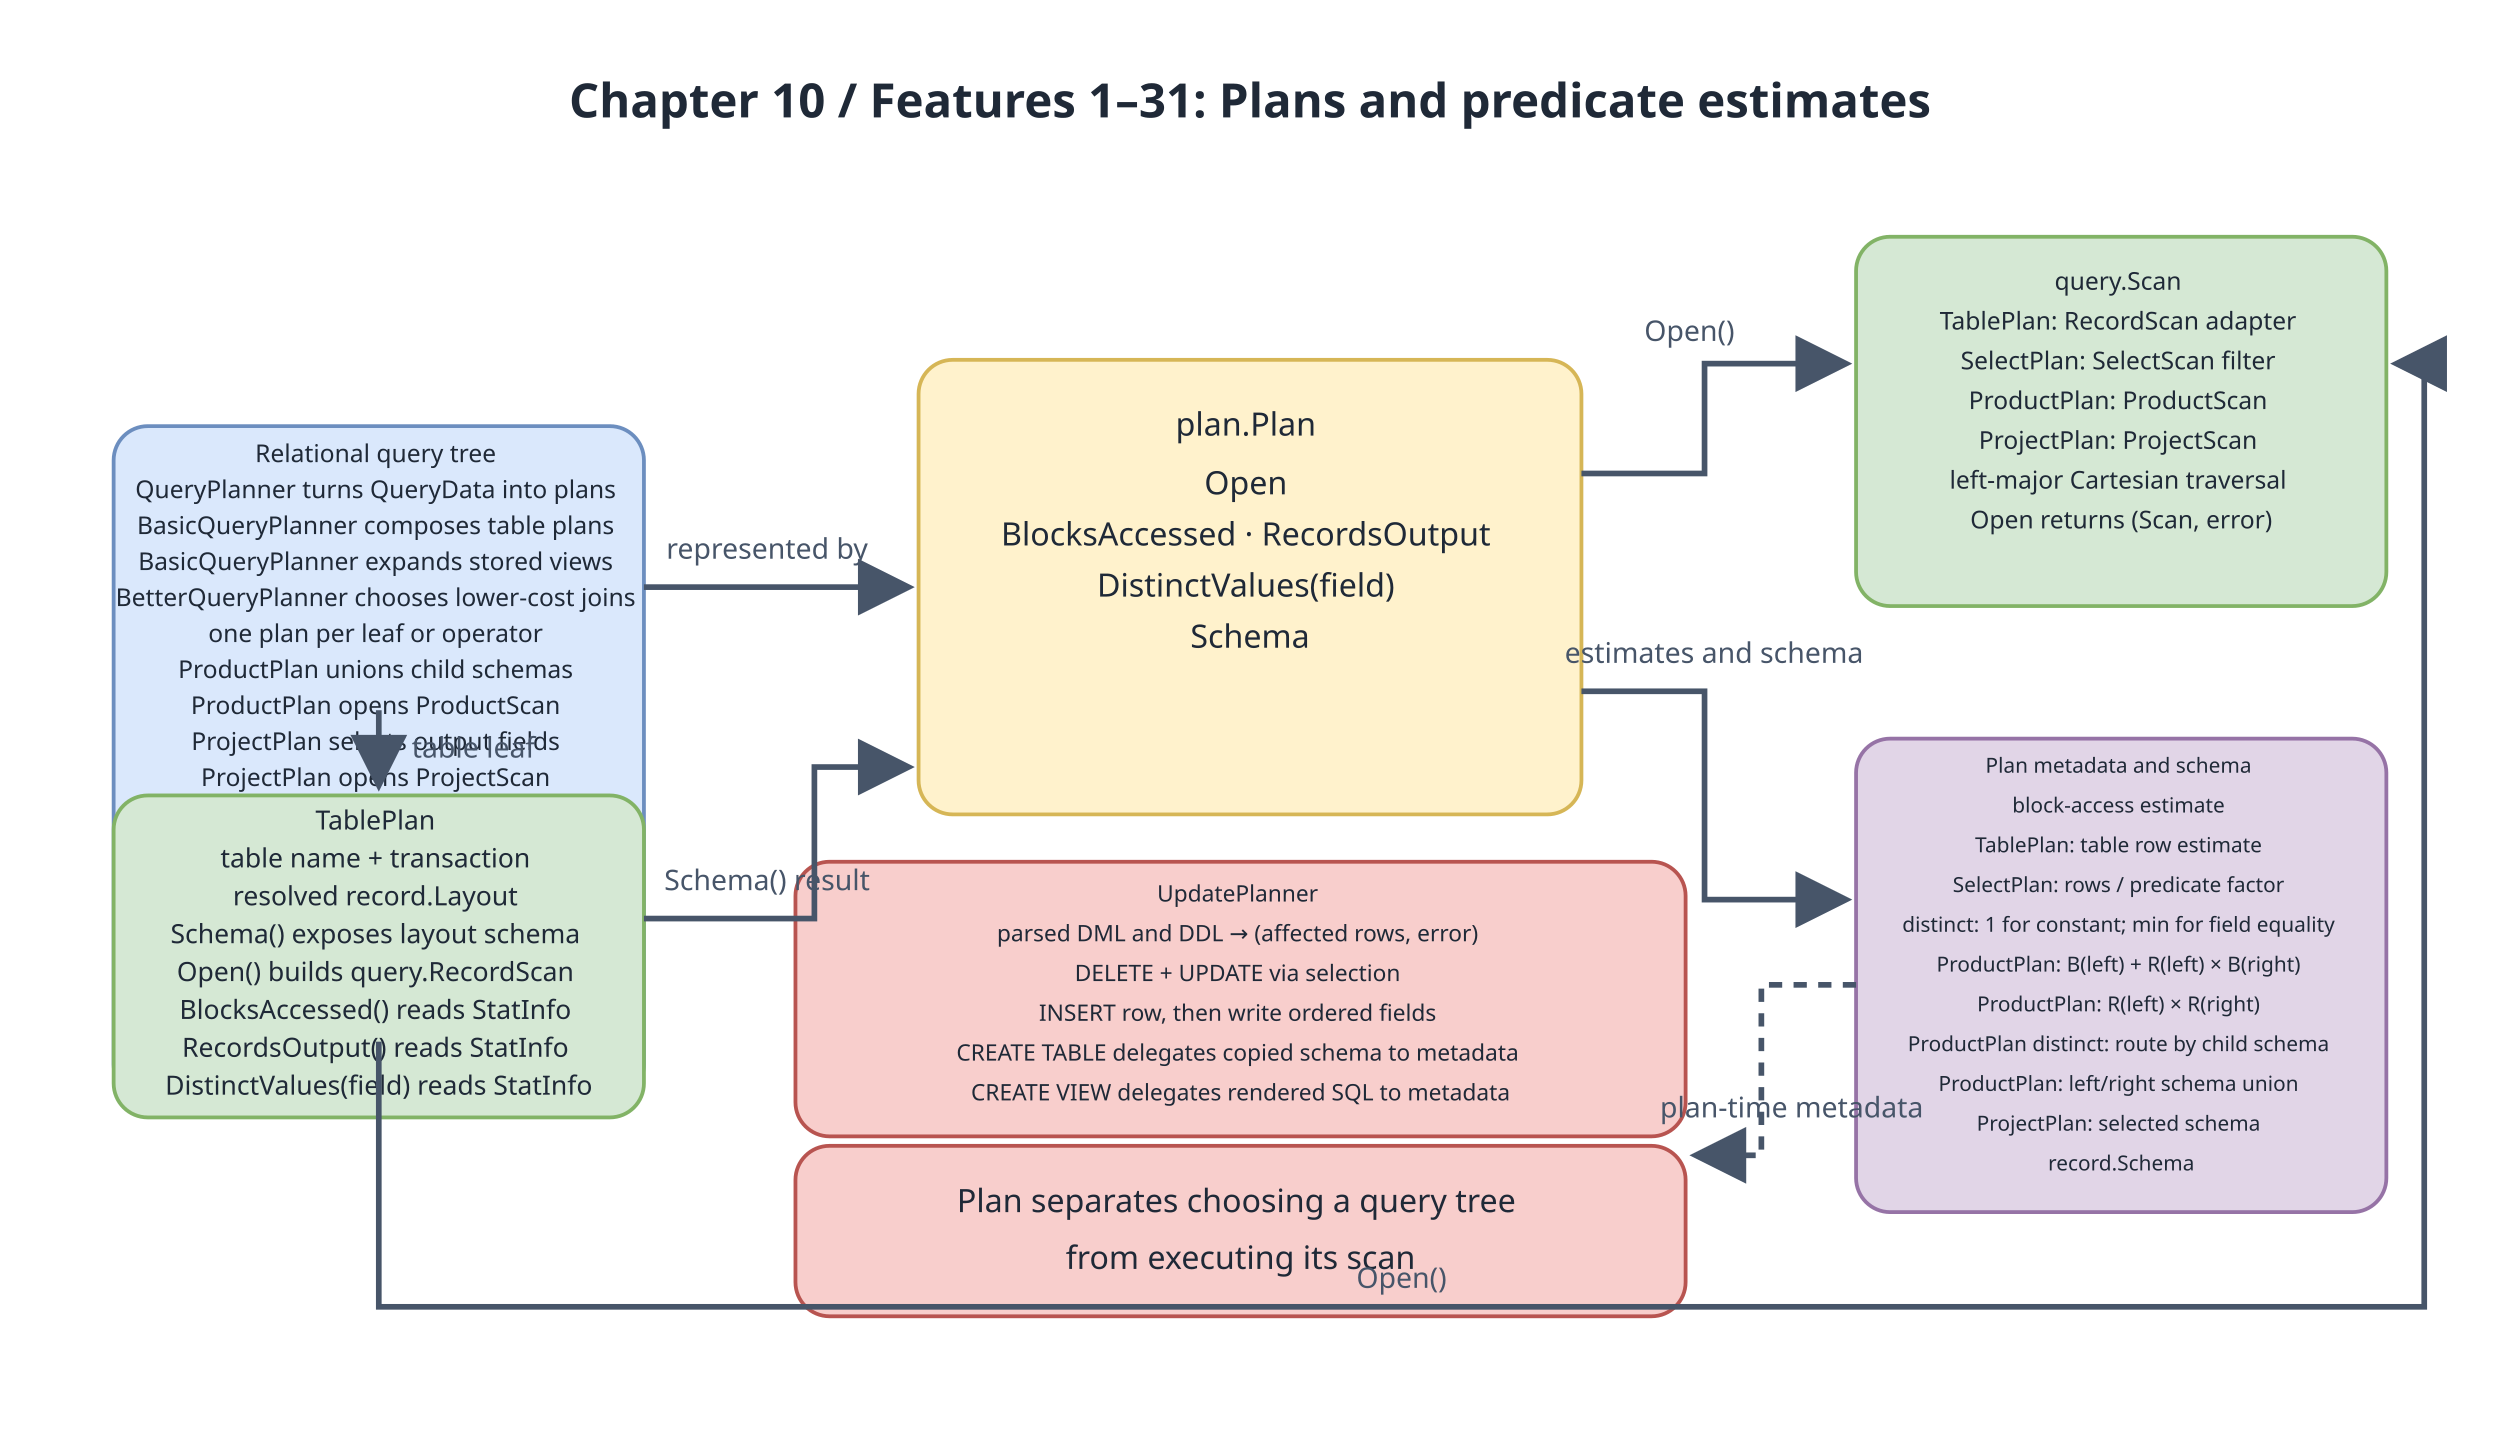
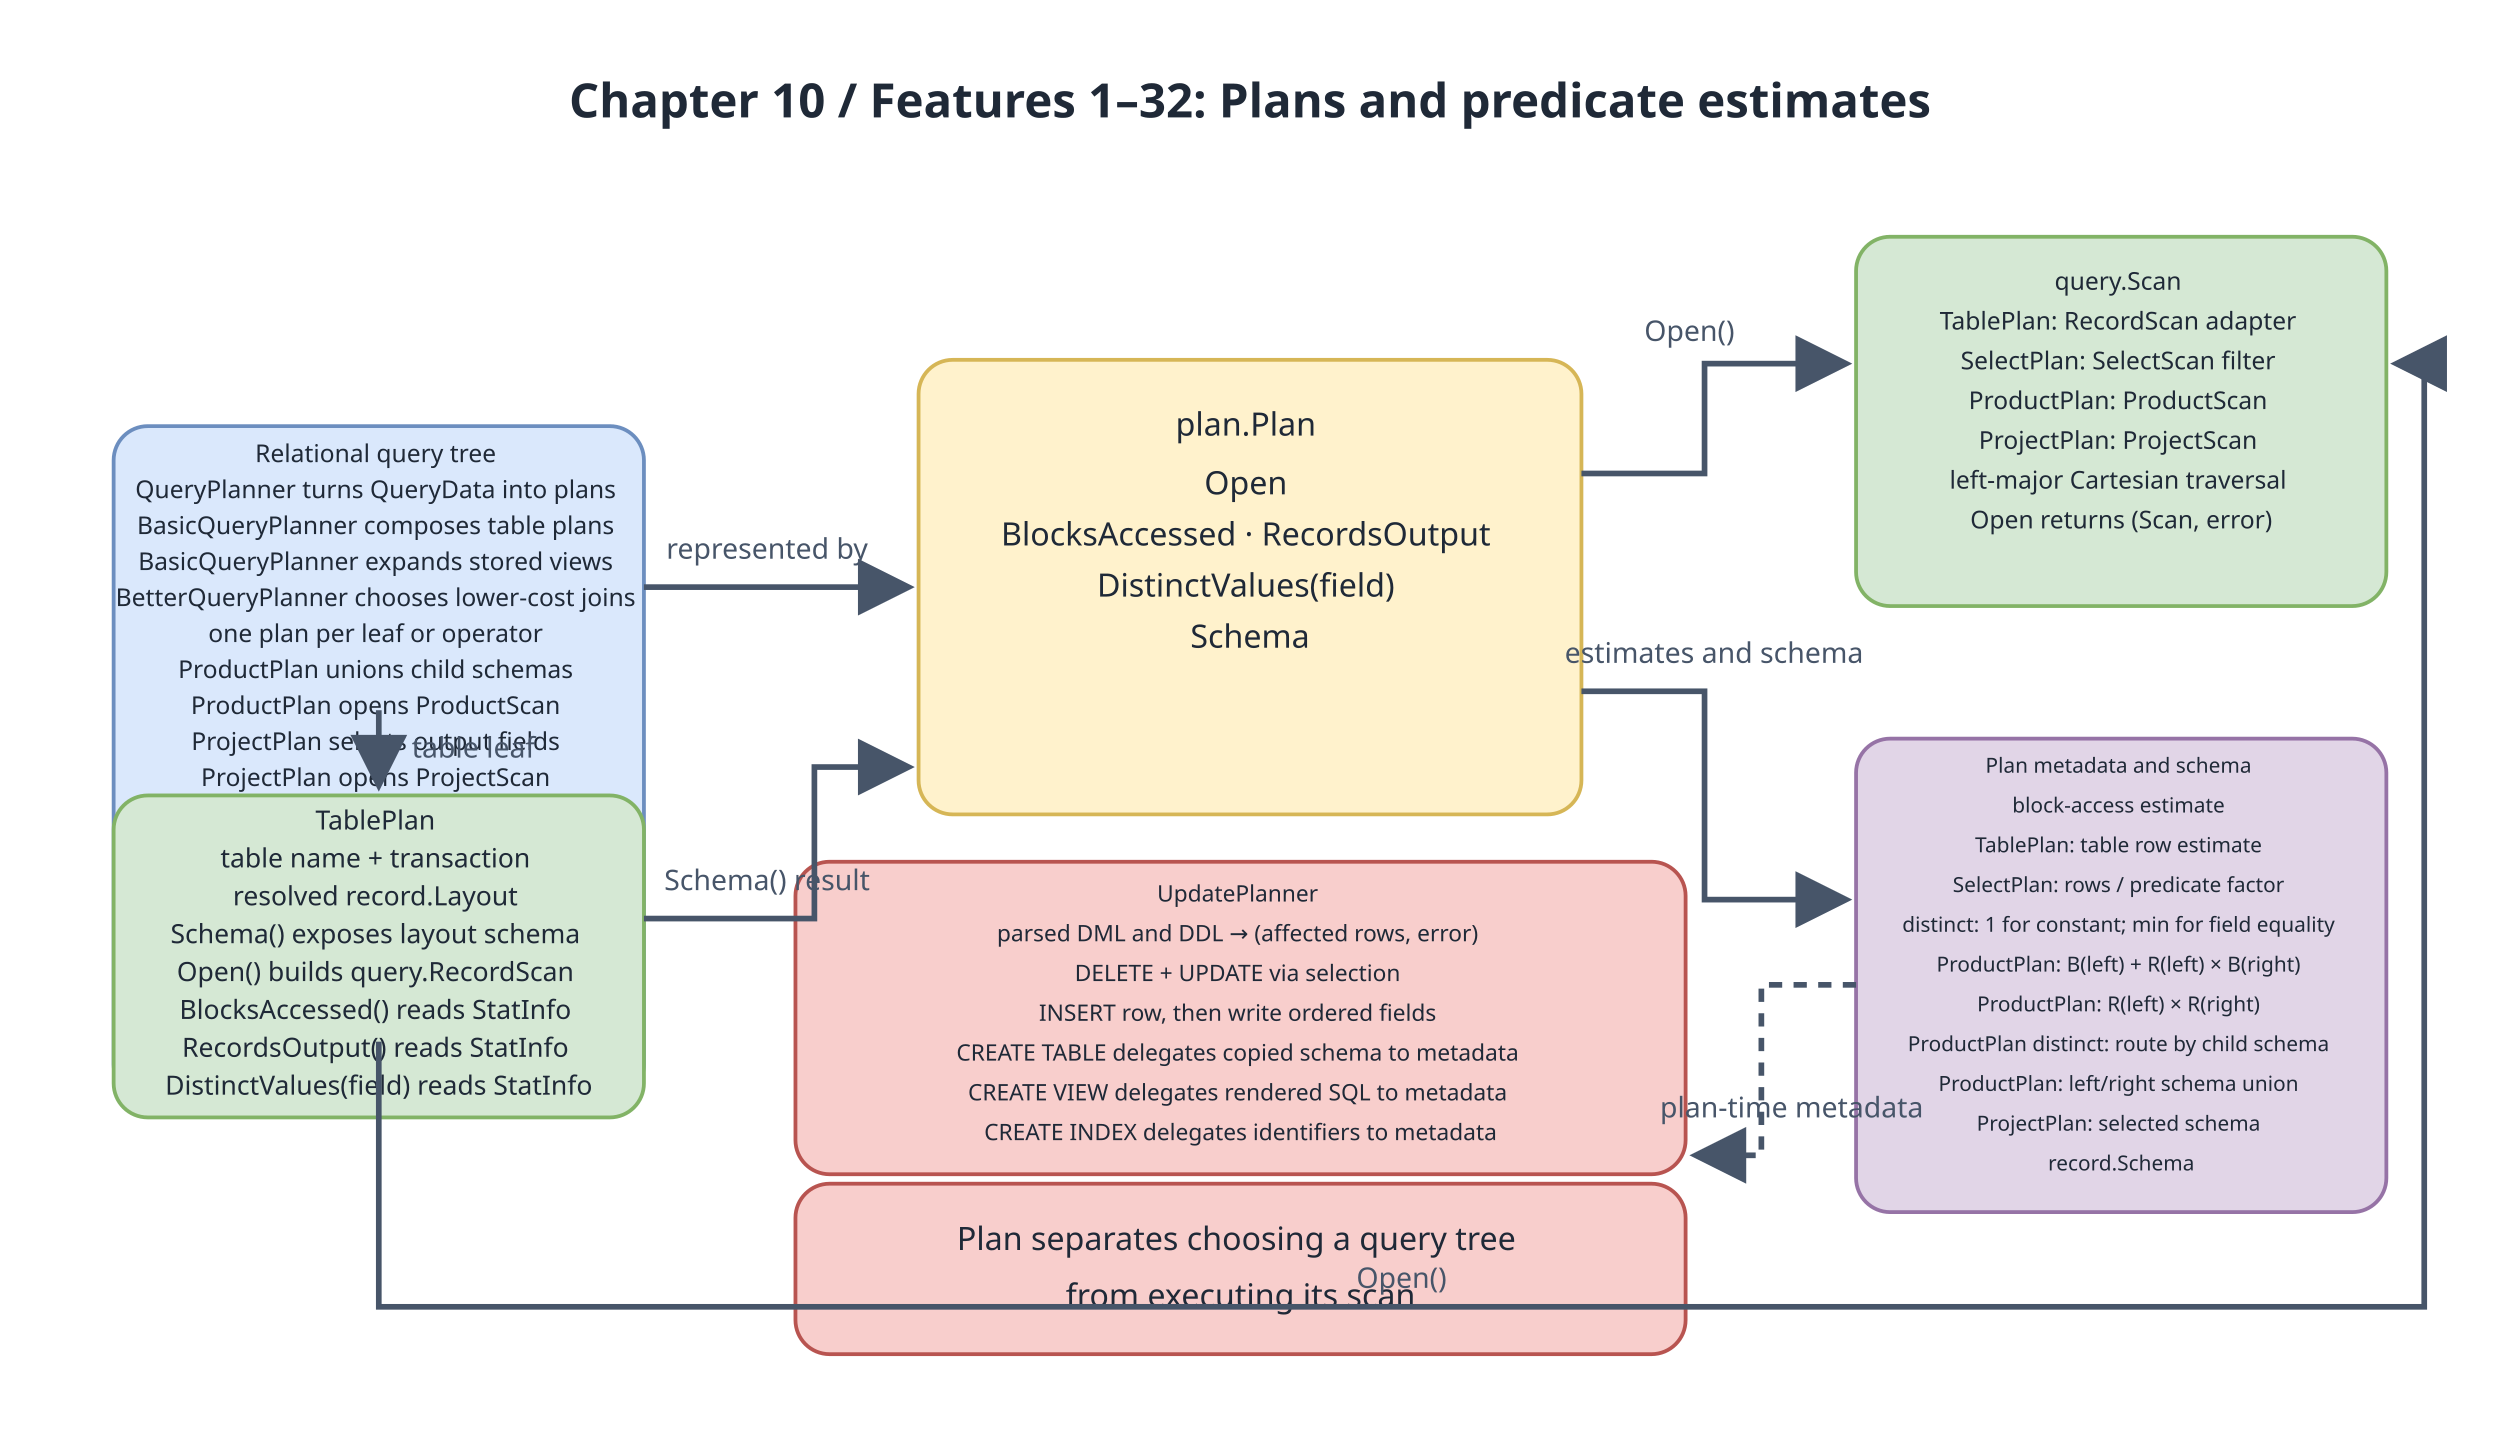
<svg xmlns="http://www.w3.org/2000/svg" width="1320" height="760" viewBox="0 0 1320 760" role="img" aria-labelledby="title description">
  <defs>
    <marker id="arrow" markerWidth="10" markerHeight="10" refX="8" refY="5" orient="auto">
      <path d="M0,0 L10,5 L0,10 z" fill="#475569" />
    </marker>
    <style>.title{font:700 25px sans-serif;fill:#1f2937}.box{stroke-width:2;rx:18;ry:18}.label{font:17px sans-serif;fill:#1f2937;text-anchor:middle}.small{font:15px sans-serif;fill:#475569;text-anchor:middle}.edge{stroke:#475569;stroke-width:3;fill:none;marker-end:url(#arrow)}</style>
  </defs>
-   <text class="title" x="660" y="62" text-anchor="middle">Chapter 10 / Features 1–31: Plans and predicate estimates</text>
+   <text class="title" x="660" y="62" text-anchor="middle">Chapter 10 / Features 1–32: Plans and predicate estimates</text>
  <rect class="box" x="60" y="225" width="280" height="355" fill="#dae8fc" stroke="#6c8ebf" />
  <text class="label" x="200" y="244" style="font-size:13px">
    <tspan x="200">Relational query tree</tspan>
    <tspan x="200" dy="19">QueryPlanner turns QueryData into plans</tspan>
    <tspan x="200" dy="19">BasicQueryPlanner composes table plans</tspan>
    <tspan x="200" dy="19">BasicQueryPlanner expands stored views</tspan>
    <tspan x="200" dy="19">BetterQueryPlanner chooses lower-cost joins</tspan>
    <tspan x="200" dy="19">one plan per leaf or operator</tspan>
    <tspan x="200" dy="19">ProductPlan unions child schemas</tspan>
    <tspan x="200" dy="19">ProductPlan opens ProductScan</tspan>
    <tspan x="200" dy="19">ProjectPlan selects output fields</tspan>
    <tspan x="200" dy="19">ProjectPlan opens ProjectScan</tspan>
    <tspan x="200" dy="19">ProjectPlan delegates block estimate</tspan>
    <tspan x="200" dy="19">ProjectPlan delegates output estimate</tspan>
    <tspan x="200" dy="19">ProjectPlan delegates distinct estimate</tspan>
    <tspan x="200" dy="19">SelectPlan applies predicate</tspan>
    <tspan x="200" dy="19">Schema() preserves child fields</tspan>
    <tspan x="200" dy="19">BlocksAccessed inherits estimate</tspan>
    <tspan x="200" dy="19">RecordsOutput divides by selectivity</tspan>
    <tspan x="200" dy="19">DistinctValues uses equalities</tspan>
  </text>
  <rect class="box" x="60" y="420" width="280" height="170" fill="#d5e8d4" stroke="#82b366" />
  <text class="label" x="200" y="438" style="font-size:14px">
    <tspan x="200">TablePlan</tspan>
    <tspan x="200" dy="20">table name + transaction</tspan>
    <tspan x="200" dy="20">resolved record.Layout</tspan>
    <tspan x="200" dy="20">Schema() exposes layout schema</tspan>
    <tspan x="200" dy="20">Open() builds query.RecordScan</tspan>
    <tspan x="200" dy="20">BlocksAccessed() reads StatInfo</tspan>
    <tspan x="200" dy="20">RecordsOutput() reads StatInfo</tspan>
    <tspan x="200" dy="20">DistinctValues(field) reads StatInfo</tspan>
  </text>
  <rect class="box" x="485" y="190" width="350" height="240" fill="#fff2cc" stroke="#d6b656" />
  <text class="label" x="660" y="230">
    <tspan x="660">plan.Plan</tspan>
    <tspan x="660" dy="31">Open</tspan>
    <tspan x="660" dy="27">BlocksAccessed · RecordsOutput</tspan>
    <tspan x="660" dy="27">DistinctValues(field)</tspan>
    <tspan x="660" dy="27">Schema</tspan>
  </text>
  <rect class="box" x="980" y="125" width="280" height="195" fill="#d5e8d4" stroke="#82b366" />
  <text class="label" x="1120" y="153" style="font-size:13px">
    <tspan x="1120">query.Scan</tspan>
    <tspan x="1120" dy="21">TablePlan: RecordScan adapter</tspan>
    <tspan x="1120" dy="21">SelectPlan: SelectScan filter</tspan>
    <tspan x="1120" dy="21">ProductPlan: ProductScan</tspan>
    <tspan x="1120" dy="21">ProjectPlan: ProjectScan</tspan>
    <tspan x="1120" dy="21">left-major Cartesian traversal</tspan>
    <tspan x="1120" dy="21">Open returns (Scan, error)</tspan>
  </text>
  <rect class="box" x="980" y="390" width="280" height="250" fill="#e1d5e7" stroke="#9673a6" />
  <text class="label" x="1120" y="408" style="font-size:11px">
    <tspan x="1120">Plan metadata and schema</tspan>
    <tspan x="1120" dy="21">block-access estimate</tspan>
    <tspan x="1120" dy="21">TablePlan: table row estimate</tspan>
    <tspan x="1120" dy="21">SelectPlan: rows / predicate factor</tspan>
    <tspan x="1120" dy="21">distinct: 1 for constant; min for field equality</tspan>
    <tspan x="1120" dy="21">ProductPlan: B(left) + R(left) × B(right)</tspan>
    <tspan x="1120" dy="21">ProductPlan: R(left) × R(right)</tspan>
    <tspan x="1120" dy="21">ProductPlan distinct: route by child schema</tspan>
    <tspan x="1120" dy="21">ProductPlan: left/right schema union</tspan>
    <tspan x="1120" dy="21">ProjectPlan: selected schema</tspan>
    <tspan x="1120" dy="21">record.Schema</tspan>
  </text>
-   <rect class="box" x="420" y="455" width="470" height="145" fill="#f8cecc" stroke="#b85450" />
+   <rect class="box" x="420" y="455" width="470" height="165" fill="#f8cecc" stroke="#b85450" />
  <text class="label" x="655" y="476" style="font-size:12px">
    <tspan x="655">UpdatePlanner</tspan>
    <tspan x="655" dy="21">parsed DML and DDL → (affected rows, error)</tspan>
    <tspan x="655" dy="21">DELETE + UPDATE via selection</tspan>
    <tspan x="655" dy="21">INSERT row, then write ordered fields</tspan>
    <tspan x="655" dy="21">CREATE TABLE delegates copied schema to metadata</tspan>
    <tspan x="655" dy="21">CREATE VIEW delegates rendered SQL to metadata</tspan>
+     <tspan x="655" dy="21">CREATE INDEX delegates identifiers to metadata</tspan>
  </text>
-   <rect class="box" x="420" y="605" width="470" height="90" fill="#f8cecc" stroke="#b85450" />
-   <text class="label" x="655" y="640">
+   <rect class="box" x="420" y="625" width="470" height="90" fill="#f8cecc" stroke="#b85450" />
+   <text class="label" x="655" y="660">
    <tspan x="655">Plan separates choosing a query tree</tspan>
    <tspan x="655" dy="30">from executing its scan</tspan>
  </text>
  <path class="edge" d="M340 310 H477" />
  <text class="small" x="405" y="295">represented by</text>
  <path class="edge" d="M200 375 V412" />
  <text class="small" x="250" y="400">table leaf</text>
  <path class="edge" d="M340 485 H430 V405 H477" />
  <text class="small" x="405" y="470">Schema() result</text>
  <path class="edge" d="M200 550 V690 H1280 V192 H1268" />
  <text class="small" x="740" y="680">Open()</text>
  <path class="edge" d="M835 250 H900 V192 H972" />
  <text class="small" x="892" y="180">Open()</text>
  <path class="edge" d="M835 365 H900 V475 H972" />
  <text class="small" x="905" y="350">estimates and schema</text>
  <path class="edge" d="M980 520 H930 V610 H898" stroke-dasharray="7 6" />
  <text class="small" x="946" y="590">plan-time metadata</text>
</svg>
